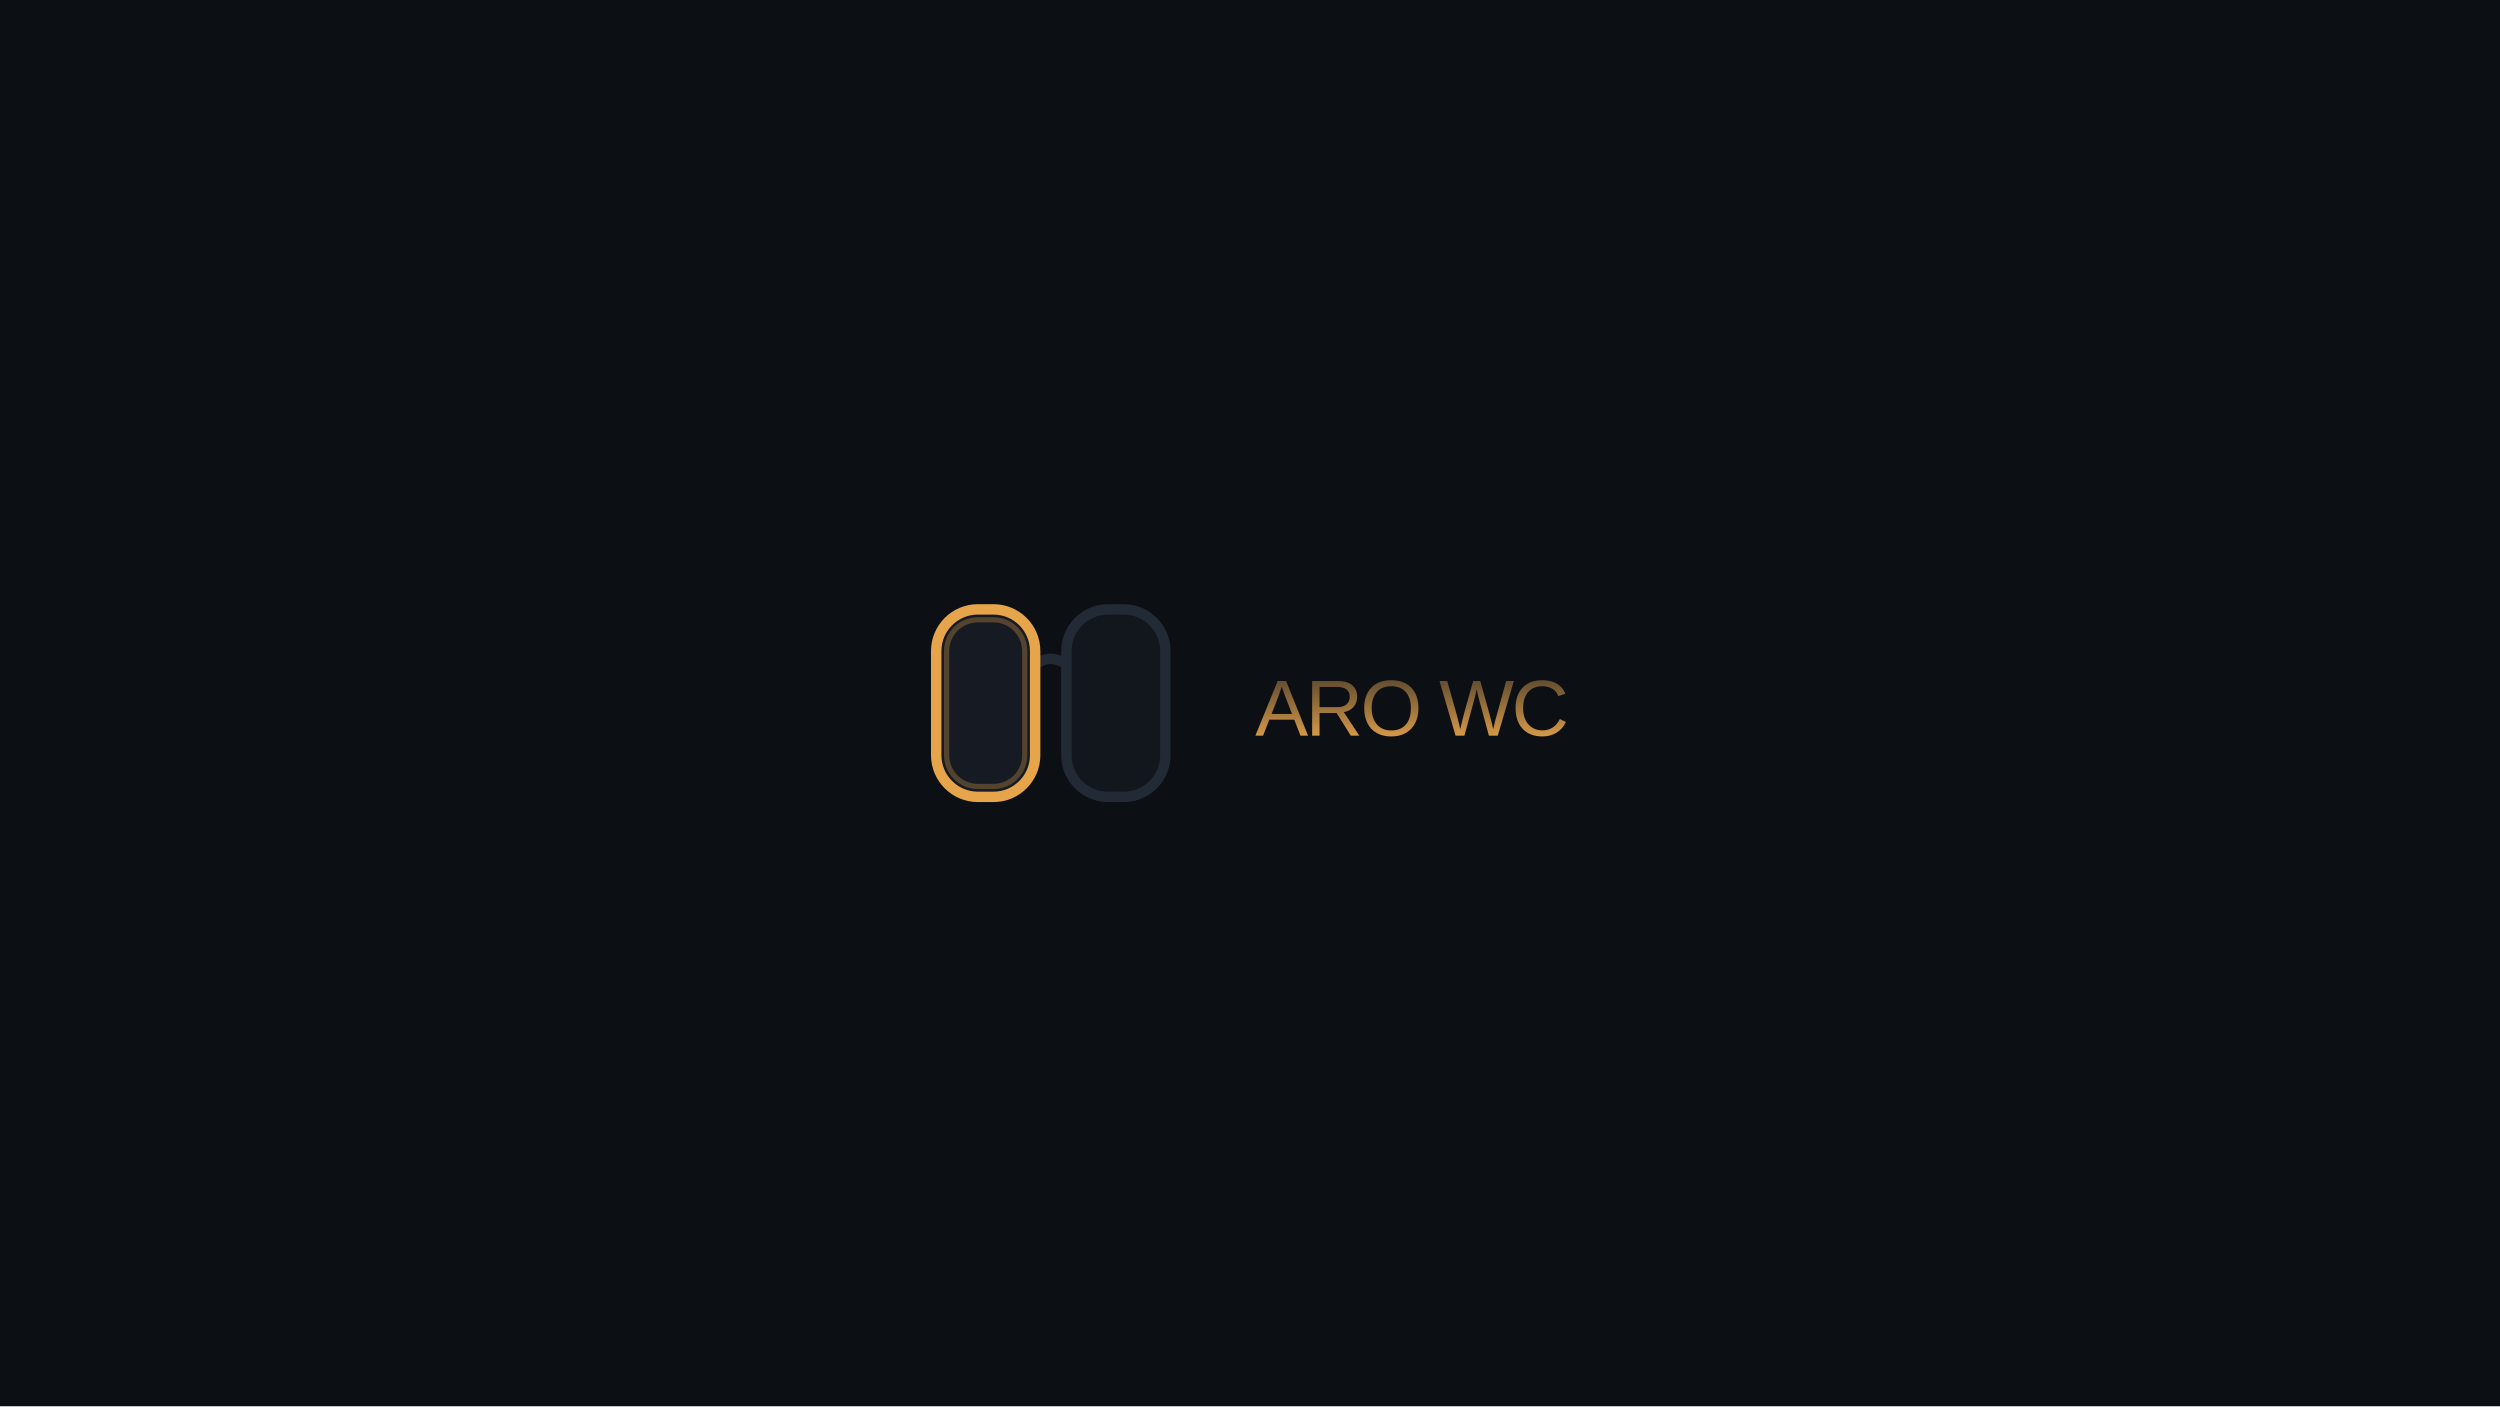
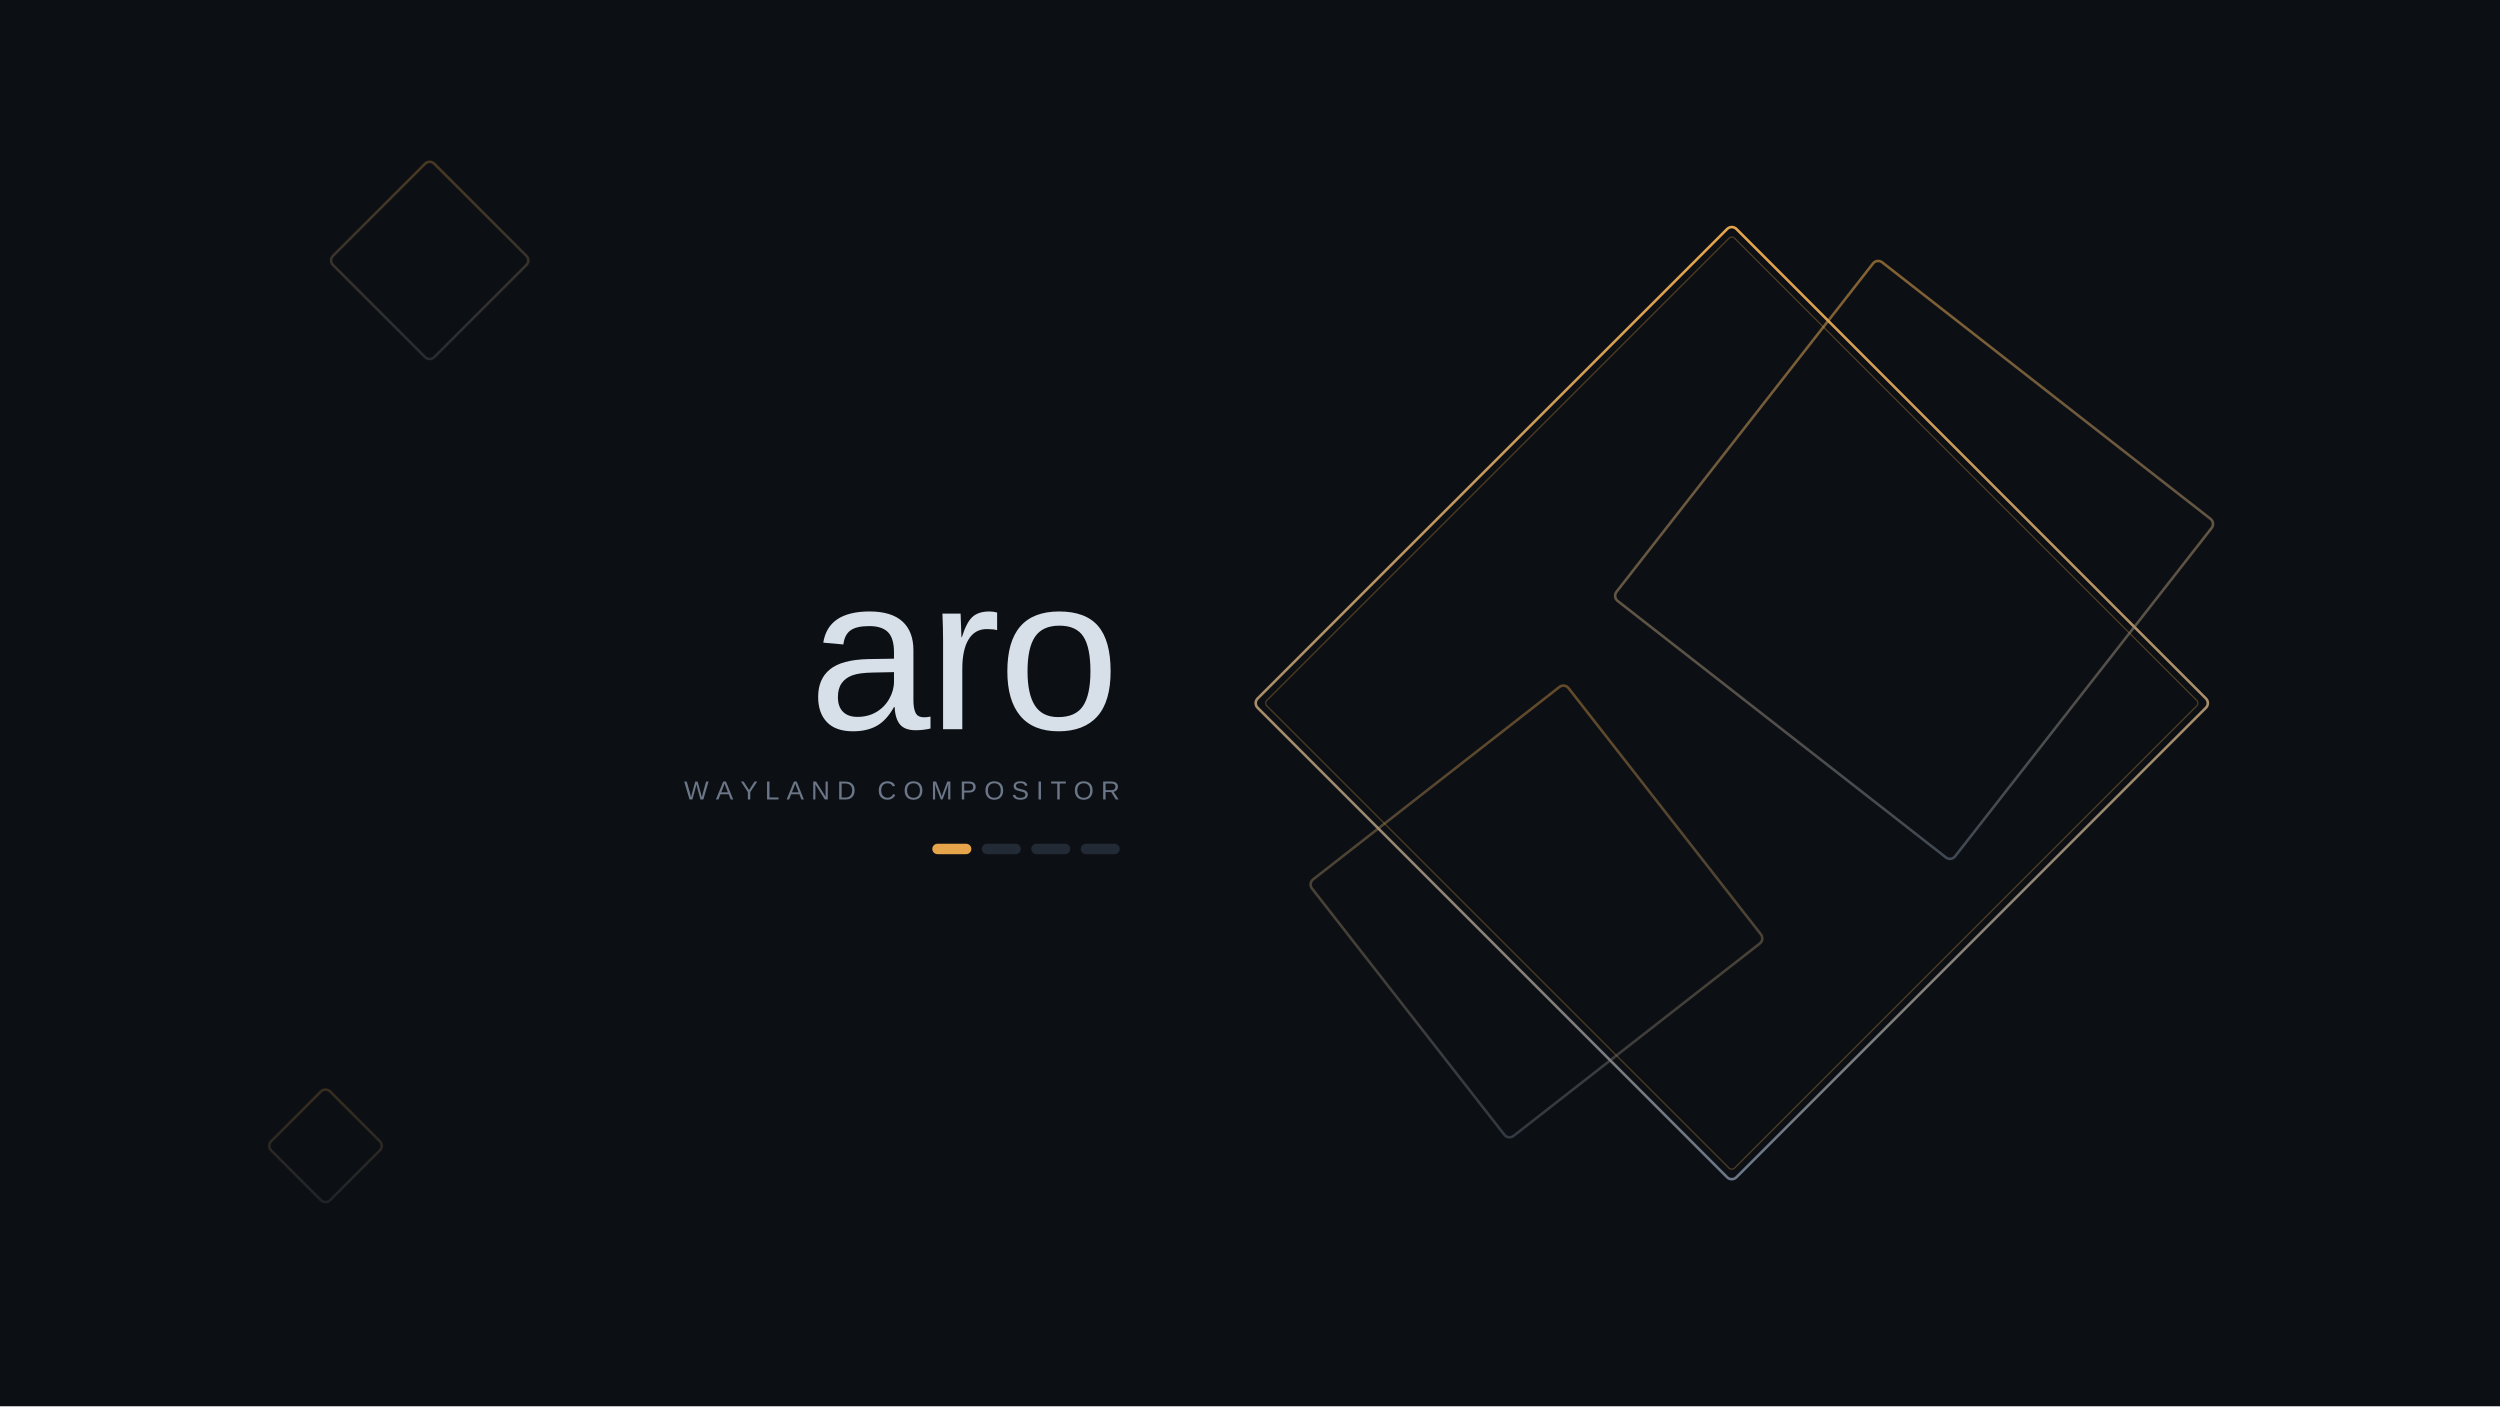
<svg xmlns="http://www.w3.org/2000/svg" viewBox="0 0 1920 1080" width="1920" height="1080" preserveAspectRatio="xMidYMid slice">
  <defs>
-     <linearGradient id="word" gradientUnits="userSpaceOnUse" x1="0" y1="157" x2="0" y2="199">
-       <stop offset="0" stop-color="#654e31" />
-       <stop offset="1" stop-color="#d39847" />
+     <linearGradient id="g" x1="0" y1="0" x2="1" y2="1">
+       <stop offset="0" stop-color="#e6a54b" />
+       <stop offset="1" stop-color="#6b7788" />
    </linearGradient>
  </defs>
-   <rect x="-1920" y="-1080" width="5760" height="3240" fill="#0c0f13" />
-   <g transform="translate(607 366)">
-     <g transform="translate(72 46)">
-       <path d="M114 100 Q128 88 142 100" fill="none" stroke="#222a35" stroke-width="8" stroke-linecap="round" />
-       <rect x="40" y="56" width="76" height="144" rx="32" fill="#161b23" stroke="#e6a54b" stroke-width="8" />
-       <rect x="48" y="64" width="60" height="128" rx="24" fill="none" stroke="#e6a54b" stroke-opacity="0.3" stroke-width="4" />
-       <rect x="140" y="56" width="76" height="144" rx="32" fill="#12161d" stroke="#222a35" stroke-width="8" />
-     </g>
-     <path d="M391.786 199.0 386.987 186.719H367.85L363.021 199.0H357.119L374.259 157.0H380.727L397.599 199.0ZM377.419 161.292 377.15 162.127Q376.405 164.601 374.945 168.476L369.579 182.278H385.288L379.893 168.417Q379.058 166.36 378.224 163.767ZM430.415 199.0 419.505 181.562H406.419V199.0H400.726V157.0H420.489Q427.583 157.0 431.444 160.175Q435.304 163.349 435.304 169.013Q435.304 173.693 432.576 176.882Q429.849 180.072 425.05 180.906L436.973 199.0ZM429.581 169.072Q429.581 165.406 427.092 163.483Q424.603 161.561 419.923 161.561H406.419V177.061H420.161Q424.662 177.061 427.121 174.96Q429.581 172.858 429.581 169.072ZM482.368 177.806Q482.368 184.394 479.85 189.342Q477.331 194.29 472.621 196.943Q467.911 199.596 461.502 199.596Q455.034 199.596 450.339 196.973Q445.644 194.35 443.17 189.387Q440.696 184.424 440.696 177.806Q440.696 167.731 446.211 162.053Q451.725 156.374 461.562 156.374Q467.971 156.374 472.681 158.923Q477.39 161.471 479.879 166.33Q482.368 171.189 482.368 177.806ZM476.556 177.806Q476.556 169.967 472.636 165.495Q468.716 161.024 461.562 161.024Q454.348 161.024 450.414 165.436Q446.479 169.847 446.479 177.806Q446.479 185.705 450.458 190.341Q454.438 194.976 461.502 194.976Q468.776 194.976 472.666 190.49Q476.556 186.004 476.556 177.806ZM543.291 199.0H536.495L529.221 172.322Q528.506 169.818 527.135 163.349Q526.36 166.807 525.823 169.132Q525.287 171.457 517.686 199.0H510.889L498.519 157.0H504.451L511.992 183.678Q513.334 188.686 514.466 193.992Q515.182 190.713 516.121 186.838Q517.06 182.963 524.392 157.0H529.847L537.15 183.142Q538.82 189.551 539.774 193.992L540.042 192.949Q540.847 189.521 541.353 187.36Q541.86 185.199 549.73 157.0H555.661ZM577.478 161.024Q570.503 161.024 566.628 165.51Q562.753 169.996 562.753 177.806Q562.753 185.527 566.792 190.221Q570.831 194.916 577.717 194.916Q586.54 194.916 590.982 186.182L595.632 188.507Q593.038 193.933 588.344 196.764Q583.649 199.596 577.449 199.596Q571.099 199.596 566.464 196.958Q561.829 194.32 559.4 189.417Q556.97 184.513 556.97 177.806Q556.97 167.761 562.395 162.067Q567.82 156.374 577.419 156.374Q584.126 156.374 588.627 158.997Q593.128 161.62 595.244 166.777L589.849 168.566Q588.388 164.899 585.154 162.962Q581.92 161.024 577.478 161.024Z" fill="url(#word)" />
-   </g>
+   <rect width="1920" height="1080" fill="#0c0f13" />
+   <rect x="1070" y="280" width="520" height="520" rx="5" fill="none" stroke="url(#g)" stroke-width="2" opacity="1.0" transform="rotate(45 1330 540)" />
+   <rect x="1076" y="286" width="508" height="508" rx="3" fill="none" stroke="#e6a54b" stroke-opacity="0.3" stroke-width="1" transform="rotate(45 1330 540)" />
+   <rect x="1305" y="265" width="330" height="330" rx="5" fill="none" stroke="url(#g)" stroke-width="2" opacity="0.55" transform="rotate(38 1470 430)" />
+   <rect x="1055" y="575" width="250" height="250" rx="5" fill="none" stroke="url(#g)" stroke-width="2" opacity="0.4" transform="rotate(52 1180 700)" />
+   <rect x="275" y="145" width="110" height="110" rx="5" fill="none" stroke="url(#g)" stroke-width="2" opacity="0.28" transform="rotate(45 330 200)" />
+   <rect x="218" y="848" width="64" height="64" rx="5" fill="none" stroke="url(#g)" stroke-width="2" opacity="0.2" transform="rotate(45 250 880)" />
+   <path transform="translate(621.2 560)" fill="#d7dfe9" d="M33.961 1.641Q20.59 1.641 13.863 -5.414Q7.137 -12.469 7.137 -24.773Q7.137 -38.555 16.201 -45.938Q25.266 -53.32 45.445 -53.812L65.379 -54.141V-58.98Q65.379 -69.809 60.785 -74.484Q56.191 -79.16 46.348 -79.16Q36.422 -79.16 31.91 -75.797Q27.398 -72.434 26.496 -65.051L11.074 -66.445Q14.848 -90.398 46.676 -90.398Q63.41 -90.398 71.859 -82.729Q80.309 -75.059 80.309 -60.539V-22.312Q80.309 -15.75 82.031 -12.428Q83.754 -9.105 88.594 -9.105Q90.727 -9.105 93.434 -9.68V-0.492Q87.855 0.82 82.031 0.82Q73.828 0.82 70.096 -3.486Q66.363 -7.793 65.871 -16.98H65.379Q59.719 -6.809 52.213 -2.584Q44.707 1.641 33.961 1.641ZM37.324 -9.434Q45.445 -9.434 51.762 -13.125Q58.078 -16.816 61.729 -23.256Q65.379 -29.695 65.379 -36.504V-43.805L49.219 -43.477Q38.801 -43.312 33.428 -41.344Q28.055 -39.375 25.184 -35.273Q22.312 -31.172 22.312 -24.527Q22.312 -17.309 26.209 -13.371Q30.105 -9.434 37.324 -9.434ZM103.082 0.0V-68.086Q103.082 -77.438 102.59 -88.758H116.535Q117.191 -73.664 117.191 -70.629H117.52Q121.047 -82.031 125.641 -86.215Q130.234 -90.398 138.602 -90.398Q141.555 -90.398 144.59 -89.578V-76.043Q141.637 -76.863 136.715 -76.863Q127.527 -76.863 122.688 -68.947Q117.848 -61.031 117.848 -46.266V0.0ZM231.758 -44.461Q231.758 -21.164 221.504 -9.762Q211.25 1.641 191.727 1.641Q172.285 1.641 162.359 -10.213Q152.434 -22.066 152.434 -44.461Q152.434 -90.398 192.219 -90.398Q212.562 -90.398 222.16 -79.201Q231.758 -68.004 231.758 -44.461ZM216.254 -44.461Q216.254 -62.836 210.799 -71.162Q205.344 -79.488 192.465 -79.488Q179.504 -79.488 173.721 -70.998Q167.938 -62.508 167.938 -44.461Q167.938 -26.906 173.639 -18.088Q179.34 -9.27 191.562 -9.27Q204.852 -9.27 210.553 -17.801Q216.254 -26.332 216.254 -44.461Z" />
+   <path transform="translate(525.4 614)" fill="#6b7788" d="M14.756 0.0H12.529L10.146 -8.74Q9.912 -9.561 9.463 -11.68Q9.209 -10.547 9.033 -9.785Q8.857 -9.023 6.367 0.0H4.141L0.088 -13.76H2.031L4.502 -5.02Q4.941 -3.379 5.312 -1.641Q5.547 -2.715 5.854 -3.984Q6.162 -5.254 8.564 -13.76H10.352L12.744 -5.195Q13.291 -3.096 13.604 -1.641L13.691 -1.982Q13.955 -3.105 14.121 -3.813Q14.287 -4.521 16.865 -13.76H18.809ZM35.773 0.0 34.201 -4.023H27.932L26.35 0.0H24.416L30.031 -13.76H32.15L37.678 0.0ZM31.066 -12.354 30.979 -12.08Q30.734 -11.27 30.256 -10.0L28.498 -5.479H33.645L31.877 -10.02Q31.604 -10.693 31.33 -11.543ZM50.805 -5.703V0.0H48.949V-5.703L43.656 -13.76H45.707L49.896 -7.207L54.066 -13.76H56.117ZM63.697 0.0V-13.76H65.562V-1.523H72.516V0.0ZM90.076 0.0 88.504 -4.023H82.234L80.652 0.0H78.719L84.334 -13.76H86.453L91.98 0.0ZM85.369 -12.354 85.281 -12.08Q85.037 -11.27 84.559 -10.0L82.801 -5.479H87.947L86.18 -10.02Q85.906 -10.693 85.633 -11.543ZM108.086 0.0 100.723 -11.719 100.771 -10.771 100.82 -9.141V0.0H99.16V-13.76H101.328L108.77 -1.963Q108.652 -3.877 108.652 -4.736V-13.76H110.332V0.0ZM130.949 -7.021Q130.949 -4.893 130.119 -3.296Q129.289 -1.699 127.766 -0.85Q126.242 0.0 124.25 0.0H119.104V-13.76H123.654Q127.15 -13.76 129.05 -12.007Q130.949 -10.254 130.949 -7.021ZM129.074 -7.021Q129.074 -9.58 127.673 -10.923Q126.271 -12.266 123.615 -12.266H120.969V-1.494H124.035Q125.549 -1.494 126.696 -2.158Q127.844 -2.822 128.459 -4.072Q129.074 -5.322 129.074 -7.021ZM156.197 -12.441Q153.912 -12.441 152.643 -10.972Q151.373 -9.502 151.373 -6.943Q151.373 -4.414 152.696 -2.876Q154.02 -1.338 156.275 -1.338Q159.166 -1.338 160.621 -4.199L162.145 -3.438Q161.295 -1.66 159.757 -0.732Q158.219 0.195 156.188 0.195Q154.107 0.195 152.589 -0.669Q151.07 -1.533 150.274 -3.14Q149.479 -4.746 149.479 -6.943Q149.479 -10.234 151.256 -12.1Q153.033 -13.965 156.178 -13.965Q158.375 -13.965 159.85 -13.105Q161.324 -12.246 162.018 -10.557L160.25 -9.971Q159.771 -11.172 158.712 -11.807Q157.652 -12.441 156.197 -12.441ZM183.006 -6.943Q183.006 -4.785 182.181 -3.164Q181.355 -1.543 179.812 -0.674Q178.27 0.195 176.17 0.195Q174.051 0.195 172.513 -0.664Q170.975 -1.523 170.164 -3.149Q169.354 -4.775 169.354 -6.943Q169.354 -10.244 171.16 -12.104Q172.967 -13.965 176.189 -13.965Q178.289 -13.965 179.832 -13.13Q181.375 -12.295 182.19 -10.703Q183.006 -9.111 183.006 -6.943ZM181.102 -6.943Q181.102 -9.512 179.817 -10.977Q178.533 -12.441 176.189 -12.441Q173.826 -12.441 172.537 -10.996Q171.248 -9.551 171.248 -6.943Q171.248 -4.355 172.552 -2.837Q173.855 -1.318 176.17 -1.318Q178.553 -1.318 179.827 -2.788Q181.102 -4.258 181.102 -6.943ZM202.803 0.0V-9.18Q202.803 -10.703 202.891 -12.109Q202.412 -10.361 202.031 -9.375L198.477 0.0H197.168L193.564 -9.375L193.018 -11.035L192.695 -12.109L192.725 -11.025L192.764 -9.18V0.0H191.104V-13.76H193.555L197.217 -4.219Q197.412 -3.643 197.593 -2.983Q197.773 -2.324 197.832 -2.031Q197.91 -2.422 198.159 -3.218Q198.408 -4.014 198.496 -4.219L202.09 -13.76H204.482V0.0ZM223.908 -9.619Q223.908 -7.666 222.634 -6.514Q221.359 -5.361 219.172 -5.361H215.129V0.0H213.264V-13.76H219.055Q221.369 -13.76 222.639 -12.676Q223.908 -11.592 223.908 -9.619ZM222.033 -9.6Q222.033 -12.266 218.83 -12.266H215.129V-6.836H218.908Q222.033 -6.836 222.033 -9.6ZM245.062 -6.943Q245.062 -4.785 244.237 -3.164Q243.412 -1.543 241.869 -0.674Q240.326 0.195 238.227 0.195Q236.107 0.195 234.569 -0.664Q233.031 -1.523 232.221 -3.149Q231.41 -4.775 231.41 -6.943Q231.41 -10.244 233.217 -12.104Q235.023 -13.965 238.246 -13.965Q240.346 -13.965 241.889 -13.13Q243.432 -12.295 244.247 -10.703Q245.062 -9.111 245.062 -6.943ZM243.158 -6.943Q243.158 -9.512 241.874 -10.977Q240.59 -12.441 238.246 -12.441Q235.883 -12.441 234.594 -10.996Q233.305 -9.551 233.305 -6.943Q233.305 -4.355 234.608 -2.837Q235.912 -1.318 238.227 -1.318Q240.609 -1.318 241.884 -2.788Q243.158 -4.258 243.158 -6.943ZM263.941 -3.799Q263.941 -1.895 262.452 -0.85Q260.963 0.195 258.258 0.195Q253.229 0.195 252.428 -3.301L254.234 -3.662Q254.547 -2.422 255.562 -1.841Q256.578 -1.26 258.326 -1.26Q260.133 -1.26 261.114 -1.88Q262.096 -2.5 262.096 -3.701Q262.096 -4.375 261.788 -4.795Q261.48 -5.215 260.924 -5.488Q260.367 -5.762 259.596 -5.947Q258.824 -6.133 257.887 -6.348Q256.256 -6.709 255.411 -7.07Q254.566 -7.432 254.078 -7.876Q253.59 -8.32 253.331 -8.916Q253.072 -9.512 253.072 -10.283Q253.072 -12.051 254.425 -13.008Q255.777 -13.965 258.297 -13.965Q260.641 -13.965 261.881 -13.247Q263.121 -12.529 263.619 -10.801L261.783 -10.479Q261.48 -11.572 260.631 -12.065Q259.781 -12.559 258.277 -12.559Q256.627 -12.559 255.758 -12.012Q254.889 -11.465 254.889 -10.381Q254.889 -9.746 255.226 -9.331Q255.562 -8.916 256.197 -8.628Q256.832 -8.34 258.727 -7.92Q259.361 -7.773 259.991 -7.622Q260.621 -7.471 261.197 -7.261Q261.773 -7.051 262.276 -6.768Q262.779 -6.484 263.15 -6.074Q263.521 -5.664 263.731 -5.107Q263.941 -4.551 263.941 -3.799ZM272.205 0.0V-13.76H274.07V0.0ZM288.447 -12.236V0.0H286.592V-12.236H281.865V-13.76H293.174V-12.236ZM313.732 -6.943Q313.732 -4.785 312.907 -3.164Q312.082 -1.543 310.539 -0.674Q308.996 0.195 306.896 0.195Q304.777 0.195 303.239 -0.664Q301.701 -1.523 300.891 -3.149Q300.08 -4.775 300.08 -6.943Q300.08 -10.244 301.887 -12.104Q303.693 -13.965 306.916 -13.965Q309.016 -13.965 310.559 -13.13Q312.102 -12.295 312.917 -10.703Q313.732 -9.111 313.732 -6.943ZM311.828 -6.943Q311.828 -9.512 310.544 -10.977Q309.26 -12.441 306.916 -12.441Q304.553 -12.441 303.264 -10.996Q301.975 -9.551 301.975 -6.943Q301.975 -4.355 303.278 -2.837Q304.582 -1.318 306.896 -1.318Q309.279 -1.318 310.554 -2.788Q311.828 -4.258 311.828 -6.943ZM331.557 0.0 327.982 -5.713H323.695V0.0H321.83V-13.76H328.305Q330.629 -13.76 331.894 -12.72Q333.158 -11.68 333.158 -9.824Q333.158 -8.291 332.265 -7.246Q331.371 -6.201 329.799 -5.928L333.705 0.0ZM331.283 -9.805Q331.283 -11.006 330.468 -11.636Q329.652 -12.266 328.119 -12.266H323.695V-7.188H328.197Q329.672 -7.188 330.478 -7.876Q331.283 -8.564 331.283 -9.805Z" />
+   <rect x="716" y="648" width="30" height="8" rx="4" fill="#e6a54b" />
+   <rect x="754" y="648" width="30" height="8" rx="4" fill="#222a35" />
+   <rect x="792" y="648" width="30" height="8" rx="4" fill="#222a35" />
+   <rect x="830" y="648" width="30" height="8" rx="4" fill="#222a35" />
</svg>
